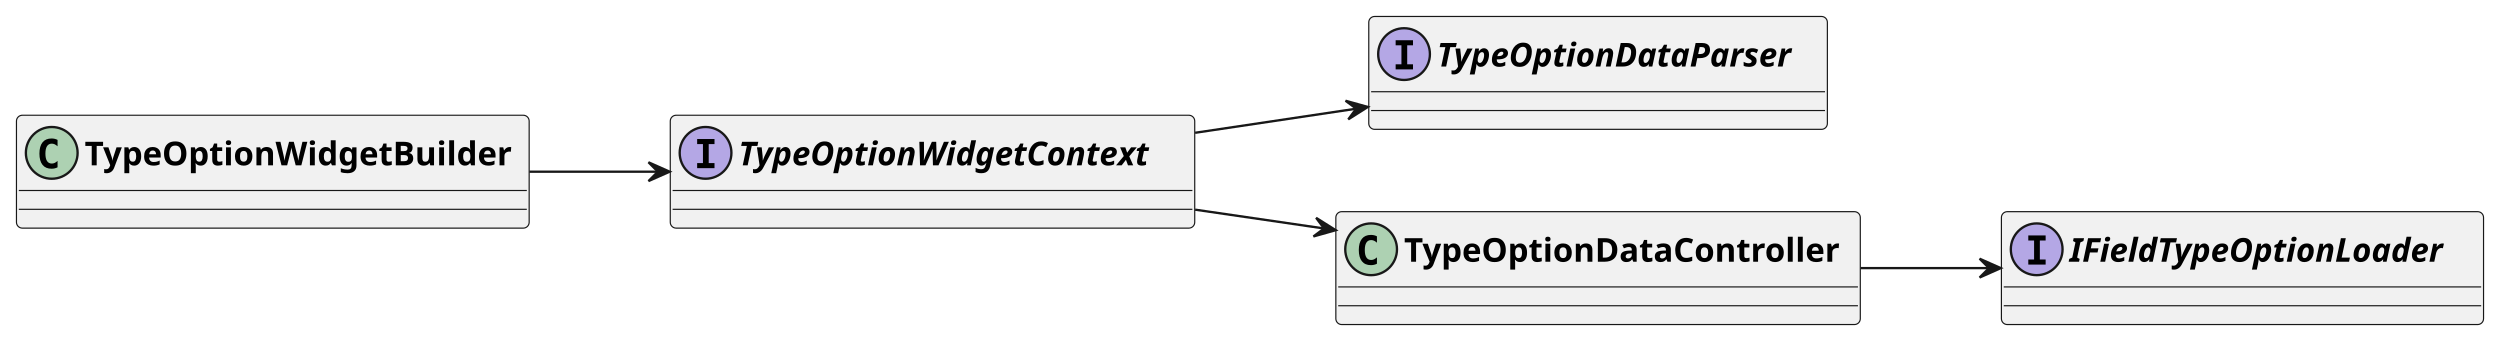
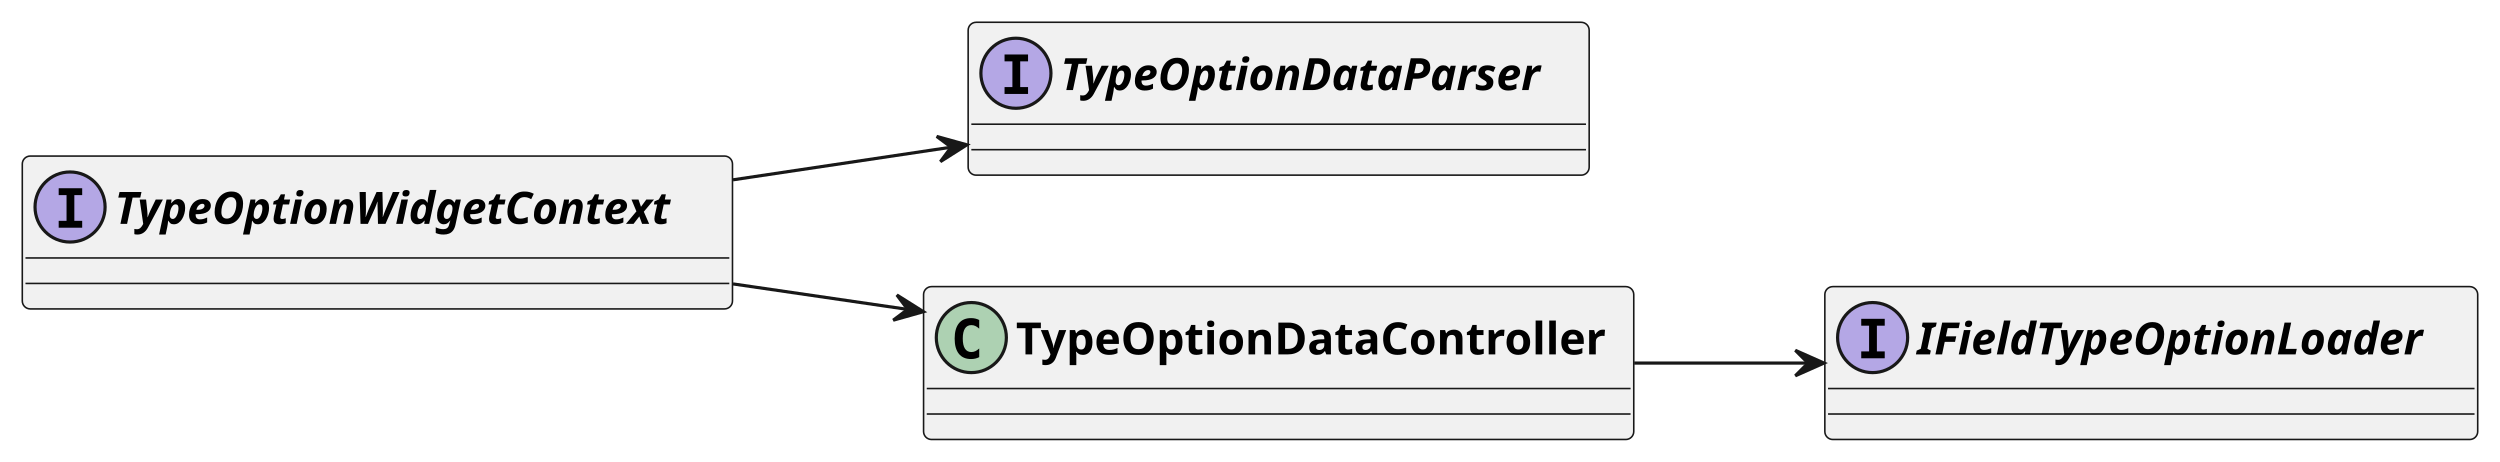
- <svg xmlns="http://www.w3.org/2000/svg" contentStyleType="text/css" height="145px" preserveAspectRatio="none" style="width:1063px;height:145px;background:#FFFFFF;" version="1.1" viewBox="0 0 1063 145" width="1063px" zoomAndPan="magnify">
+ <svg xmlns="http://www.w3.org/2000/svg" contentStyleType="text/css" height="145px" preserveAspectRatio="none" style="width:785px;height:145px;background:#FFFFFF;" version="1.1" viewBox="0 0 785 145" width="785px" zoomAndPan="magnify">
  <defs />
  <g>
    <g id="elem_TypeOptionWidgetContext">
-       <rect codeLine="6" fill="#F1F1F1" height="48" id="TypeOptionWidgetContext" rx="2.5" ry="2.5" style="stroke:#181818;stroke-width:0.5;" width="223" x="285" y="49" />
-       <ellipse cx="300" cy="65" fill="#B4A7E5" rx="11" ry="11" style="stroke:#181818;stroke-width:1.0;" />
-       <path d="M296.428,61.265 L296.428,59.107 L303.807,59.107 L303.807,61.265 L301.342,61.265 L301.342,69.342 L303.807,69.342 L303.807,71.5 L296.428,71.5 L296.428,69.342 L298.893,69.342 L298.893,61.265 Z " fill="#000000" />
-       <text fill="#000000" font-family="sans-serif" font-size="14" font-style="italic" font-weight="bold" lengthAdjust="spacing" textLength="191" x="314" y="70.291">TypeOptionWidgetContext</text>
-       <line style="stroke:#181818;stroke-width:0.5;" x1="286" x2="507" y1="81" y2="81" />
-       <line style="stroke:#181818;stroke-width:0.5;" x1="286" x2="507" y1="89" y2="89" />
+       <rect codeLine="6" fill="#F1F1F1" height="48" id="TypeOptionWidgetContext" rx="2.5" ry="2.5" style="stroke:#181818;stroke-width:0.5;" width="223" x="7" y="49" />
+       <ellipse cx="22" cy="65" fill="#B4A7E5" rx="11" ry="11" style="stroke:#181818;stroke-width:1.0;" />
+       <path d="M18.428,61.265 L18.428,59.107 L25.807,59.107 L25.807,61.265 L23.342,61.265 L23.342,69.342 L25.807,69.342 L25.807,71.5 L18.428,71.5 L18.428,69.342 L20.893,69.342 L20.893,61.265 Z " fill="#000000" />
+       <text fill="#000000" font-family="sans-serif" font-size="14" font-style="italic" font-weight="bold" lengthAdjust="spacing" textLength="191" x="36" y="70.291">TypeOptionWidgetContext</text>
+       <line style="stroke:#181818;stroke-width:0.5;" x1="8" x2="229" y1="81" y2="81" />
+       <line style="stroke:#181818;stroke-width:0.5;" x1="8" x2="229" y1="89" y2="89" />
    </g>
    <g id="elem_TypeOptionDataParser">
-       <rect codeLine="7" fill="#F1F1F1" height="48" id="TypeOptionDataParser" rx="2.5" ry="2.5" style="stroke:#181818;stroke-width:0.5;" width="195" x="582" y="7" />
-       <ellipse cx="597" cy="23" fill="#B4A7E5" rx="11" ry="11" style="stroke:#181818;stroke-width:1.0;" />
-       <path d="M593.428,19.265 L593.428,17.107 L600.807,17.107 L600.807,19.265 L598.342,19.265 L598.342,27.342 L600.807,27.342 L600.807,29.5 L593.428,29.5 L593.428,27.342 L595.893,27.342 L595.893,19.265 Z " fill="#000000" />
-       <text fill="#000000" font-family="sans-serif" font-size="14" font-style="italic" font-weight="bold" lengthAdjust="spacing" textLength="163" x="611" y="28.291">TypeOptionDataParser</text>
-       <line style="stroke:#181818;stroke-width:0.5;" x1="583" x2="776" y1="39" y2="39" />
-       <line style="stroke:#181818;stroke-width:0.5;" x1="583" x2="776" y1="47" y2="47" />
+       <rect codeLine="7" fill="#F1F1F1" height="48" id="TypeOptionDataParser" rx="2.5" ry="2.5" style="stroke:#181818;stroke-width:0.5;" width="195" x="304" y="7" />
+       <ellipse cx="319" cy="23" fill="#B4A7E5" rx="11" ry="11" style="stroke:#181818;stroke-width:1.0;" />
+       <path d="M315.428,19.265 L315.428,17.107 L322.807,17.107 L322.807,19.265 L320.342,19.265 L320.342,27.342 L322.807,27.342 L322.807,29.5 L315.428,29.5 L315.428,27.342 L317.893,27.342 L317.893,19.265 Z " fill="#000000" />
+       <text fill="#000000" font-family="sans-serif" font-size="14" font-style="italic" font-weight="bold" lengthAdjust="spacing" textLength="163" x="333" y="28.291">TypeOptionDataParser</text>
+       <line style="stroke:#181818;stroke-width:0.5;" x1="305" x2="498" y1="39" y2="39" />
+       <line style="stroke:#181818;stroke-width:0.5;" x1="305" x2="498" y1="47" y2="47" />
    </g>
    <g id="elem_IFieldTypeOptionLoader">
-       <rect codeLine="8" fill="#F1F1F1" height="48" id="IFieldTypeOptionLoader" rx="2.5" ry="2.5" style="stroke:#181818;stroke-width:0.5;" width="205" x="851" y="90" />
-       <ellipse cx="866" cy="106" fill="#B4A7E5" rx="11" ry="11" style="stroke:#181818;stroke-width:1.0;" />
-       <path d="M862.428,102.265 L862.428,100.107 L869.807,100.107 L869.807,102.265 L867.342,102.265 L867.342,110.342 L869.807,110.342 L869.807,112.5 L862.428,112.5 L862.428,110.342 L864.893,110.342 L864.893,102.265 Z " fill="#000000" />
-       <text fill="#000000" font-family="sans-serif" font-size="14" font-style="italic" font-weight="bold" lengthAdjust="spacing" textLength="173" x="880" y="111.291">IFieldTypeOptionLoader</text>
-       <line style="stroke:#181818;stroke-width:0.5;" x1="852" x2="1055" y1="122" y2="122" />
-       <line style="stroke:#181818;stroke-width:0.5;" x1="852" x2="1055" y1="130" y2="130" />
-     </g>
-     <g id="elem_TypeOptionWidgetBuilder">
-       <rect fill="#F1F1F1" height="48" id="TypeOptionWidgetBuilder" rx="2.5" ry="2.5" style="stroke:#181818;stroke-width:0.5;" width="218" x="7" y="49" />
-       <ellipse cx="22" cy="65" fill="#ADD1B2" rx="11" ry="11" style="stroke:#181818;stroke-width:1.0;" />
-       <path d="M24.473,71.143 Q23.892,71.442 23.253,71.591 Q22.614,71.741 21.908,71.741 Q19.401,71.741 18.081,70.089 Q16.762,68.437 16.762,65.316 Q16.762,62.187 18.081,60.535 Q19.401,58.883 21.908,58.883 Q22.614,58.883 23.261,59.032 Q23.909,59.182 24.473,59.48 L24.473,62.203 Q23.842,61.622 23.249,61.352 Q22.655,61.083 22.024,61.083 Q20.68,61.083 19.995,62.149 Q19.31,63.216 19.31,65.316 Q19.31,67.408 19.995,68.474 Q20.68,69.541 22.024,69.541 Q22.655,69.541 23.249,69.271 Q23.842,69.001 24.473,68.42 Z " fill="#000000" />
-       <text fill="#000000" font-family="sans-serif" font-size="14" font-weight="bold" lengthAdjust="spacing" textLength="186" x="36" y="70.291">TypeOptionWidgetBuilder</text>
-       <line style="stroke:#181818;stroke-width:0.5;" x1="8" x2="224" y1="81" y2="81" />
-       <line style="stroke:#181818;stroke-width:0.5;" x1="8" x2="224" y1="89" y2="89" />
+       <rect codeLine="8" fill="#F1F1F1" height="48" id="IFieldTypeOptionLoader" rx="2.5" ry="2.5" style="stroke:#181818;stroke-width:0.5;" width="205" x="573" y="90" />
+       <ellipse cx="588" cy="106" fill="#B4A7E5" rx="11" ry="11" style="stroke:#181818;stroke-width:1.0;" />
+       <path d="M584.428,102.265 L584.428,100.107 L591.807,100.107 L591.807,102.265 L589.342,102.265 L589.342,110.342 L591.807,110.342 L591.807,112.5 L584.428,112.5 L584.428,110.342 L586.893,110.342 L586.893,102.265 Z " fill="#000000" />
+       <text fill="#000000" font-family="sans-serif" font-size="14" font-style="italic" font-weight="bold" lengthAdjust="spacing" textLength="173" x="602" y="111.291">IFieldTypeOptionLoader</text>
+       <line style="stroke:#181818;stroke-width:0.5;" x1="574" x2="777" y1="122" y2="122" />
+       <line style="stroke:#181818;stroke-width:0.5;" x1="574" x2="777" y1="130" y2="130" />
    </g>
    <g id="elem_TypeOptionDataController">
-       <rect fill="#F1F1F1" height="48" id="TypeOptionDataController" rx="2.5" ry="2.5" style="stroke:#181818;stroke-width:0.5;" width="223" x="568" y="90" />
-       <ellipse cx="583" cy="106" fill="#ADD1B2" rx="11" ry="11" style="stroke:#181818;stroke-width:1.0;" />
-       <path d="M585.473,112.143 Q584.892,112.442 584.253,112.591 Q583.614,112.741 582.908,112.741 Q580.401,112.741 579.082,111.089 Q577.762,109.437 577.762,106.316 Q577.762,103.186 579.082,101.535 Q580.401,99.883 582.908,99.883 Q583.614,99.883 584.261,100.032 Q584.909,100.182 585.473,100.481 L585.473,103.203 Q584.842,102.622 584.249,102.352 Q583.655,102.082 583.024,102.082 Q581.68,102.082 580.995,103.149 Q580.31,104.216 580.31,106.316 Q580.31,108.408 580.995,109.474 Q581.68,110.541 583.024,110.541 Q583.655,110.541 584.249,110.271 Q584.842,110.001 585.473,109.42 Z " fill="#000000" />
-       <text fill="#000000" font-family="sans-serif" font-size="14" font-weight="bold" lengthAdjust="spacing" textLength="191" x="597" y="111.291">TypeOptionDataController</text>
-       <line style="stroke:#181818;stroke-width:0.5;" x1="569" x2="790" y1="122" y2="122" />
-       <line style="stroke:#181818;stroke-width:0.5;" x1="569" x2="790" y1="130" y2="130" />
-     </g>
-     <g id="link_TypeOptionWidgetBuilder_TypeOptionWidgetContext">
-       <path codeLine="10" d="M225.07,73 C242.96,73 261.58,73 279.65,73 " fill="none" id="TypeOptionWidgetBuilder-to-TypeOptionWidgetContext" style="stroke:#181818;stroke-width:1.0;" />
-       <polygon fill="#181818" points="284.73,73,275.73,69,279.73,73,275.73,77,284.73,73" style="stroke:#181818;stroke-width:1.0;" />
+       <rect fill="#F1F1F1" height="48" id="TypeOptionDataController" rx="2.5" ry="2.5" style="stroke:#181818;stroke-width:0.5;" width="223" x="290" y="90" />
+       <ellipse cx="305" cy="106" fill="#ADD1B2" rx="11" ry="11" style="stroke:#181818;stroke-width:1.0;" />
+       <path d="M307.473,112.143 Q306.892,112.442 306.253,112.591 Q305.614,112.741 304.908,112.741 Q302.401,112.741 301.082,111.089 Q299.762,109.437 299.762,106.316 Q299.762,103.186 301.082,101.535 Q302.401,99.883 304.908,99.883 Q305.614,99.883 306.261,100.032 Q306.909,100.182 307.473,100.481 L307.473,103.203 Q306.842,102.622 306.249,102.352 Q305.655,102.082 305.024,102.082 Q303.68,102.082 302.995,103.149 Q302.31,104.216 302.31,106.316 Q302.31,108.408 302.995,109.474 Q303.68,110.541 305.024,110.541 Q305.655,110.541 306.249,110.271 Q306.842,110.001 307.473,109.42 Z " fill="#000000" />
+       <text fill="#000000" font-family="sans-serif" font-size="14" font-weight="bold" lengthAdjust="spacing" textLength="191" x="319" y="111.291">TypeOptionDataController</text>
+       <line style="stroke:#181818;stroke-width:0.5;" x1="291" x2="512" y1="122" y2="122" />
+       <line style="stroke:#181818;stroke-width:0.5;" x1="291" x2="512" y1="130" y2="130" />
    </g>
    <g id="link_TypeOptionWidgetContext_TypeOptionDataController">
-       <path codeLine="11" d="M508.16,89.15 C526.12,91.77 544.78,94.49 562.86,97.13 " fill="none" id="TypeOptionWidgetContext-to-TypeOptionDataController" style="stroke:#181818;stroke-width:1.0;" />
-       <polygon fill="#181818" points="567.95,97.87,559.615,92.624,563.001,97.155,558.47,100.542,567.95,97.87" style="stroke:#181818;stroke-width:1.0;" />
+       <path codeLine="10" d="M230.16,89.15 C248.12,91.77 266.78,94.49 284.86,97.13 " fill="none" id="TypeOptionWidgetContext-to-TypeOptionDataController" style="stroke:#181818;stroke-width:1.0;" />
+       <polygon fill="#181818" points="289.95,97.87,281.615,92.624,285.001,97.155,280.47,100.542,289.95,97.87" style="stroke:#181818;stroke-width:1.0;" />
    </g>
    <g id="link_TypeOptionDataController_IFieldTypeOptionLoader">
-       <path codeLine="12" d="M791.13,114 C809.15,114 827.78,114 845.7,114 " fill="none" id="TypeOptionDataController-to-IFieldTypeOptionLoader" style="stroke:#181818;stroke-width:1.0;" />
-       <polygon fill="#181818" points="850.73,114,841.73,110,845.73,114,841.73,118,850.73,114" style="stroke:#181818;stroke-width:1.0;" />
+       <path codeLine="11" d="M513.13,114 C531.15,114 549.78,114 567.7,114 " fill="none" id="TypeOptionDataController-to-IFieldTypeOptionLoader" style="stroke:#181818;stroke-width:1.0;" />
+       <polygon fill="#181818" points="572.73,114,563.73,110,567.73,114,563.73,118,572.73,114" style="stroke:#181818;stroke-width:1.0;" />
    </g>
    <g id="link_TypeOptionWidgetContext_TypeOptionDataParser">
-       <path codeLine="13" d="M508.16,56.46 C530.72,53.09 554.35,49.56 576.59,46.23 " fill="none" id="TypeOptionWidgetContext-to-TypeOptionDataParser" style="stroke:#181818;stroke-width:1.0;" />
-       <polygon fill="#181818" points="581.61,45.48,572.123,42.835,576.663,46.209,573.289,50.75,581.61,45.48" style="stroke:#181818;stroke-width:1.0;" />
+       <path codeLine="12" d="M230.16,56.46 C252.72,53.09 276.35,49.56 298.59,46.23 " fill="none" id="TypeOptionWidgetContext-to-TypeOptionDataParser" style="stroke:#181818;stroke-width:1.0;" />
+       <polygon fill="#181818" points="303.61,45.48,294.123,42.835,298.663,46.209,295.289,50.75,303.61,45.48" style="stroke:#181818;stroke-width:1.0;" />
    </g>
  </g>
</svg>
